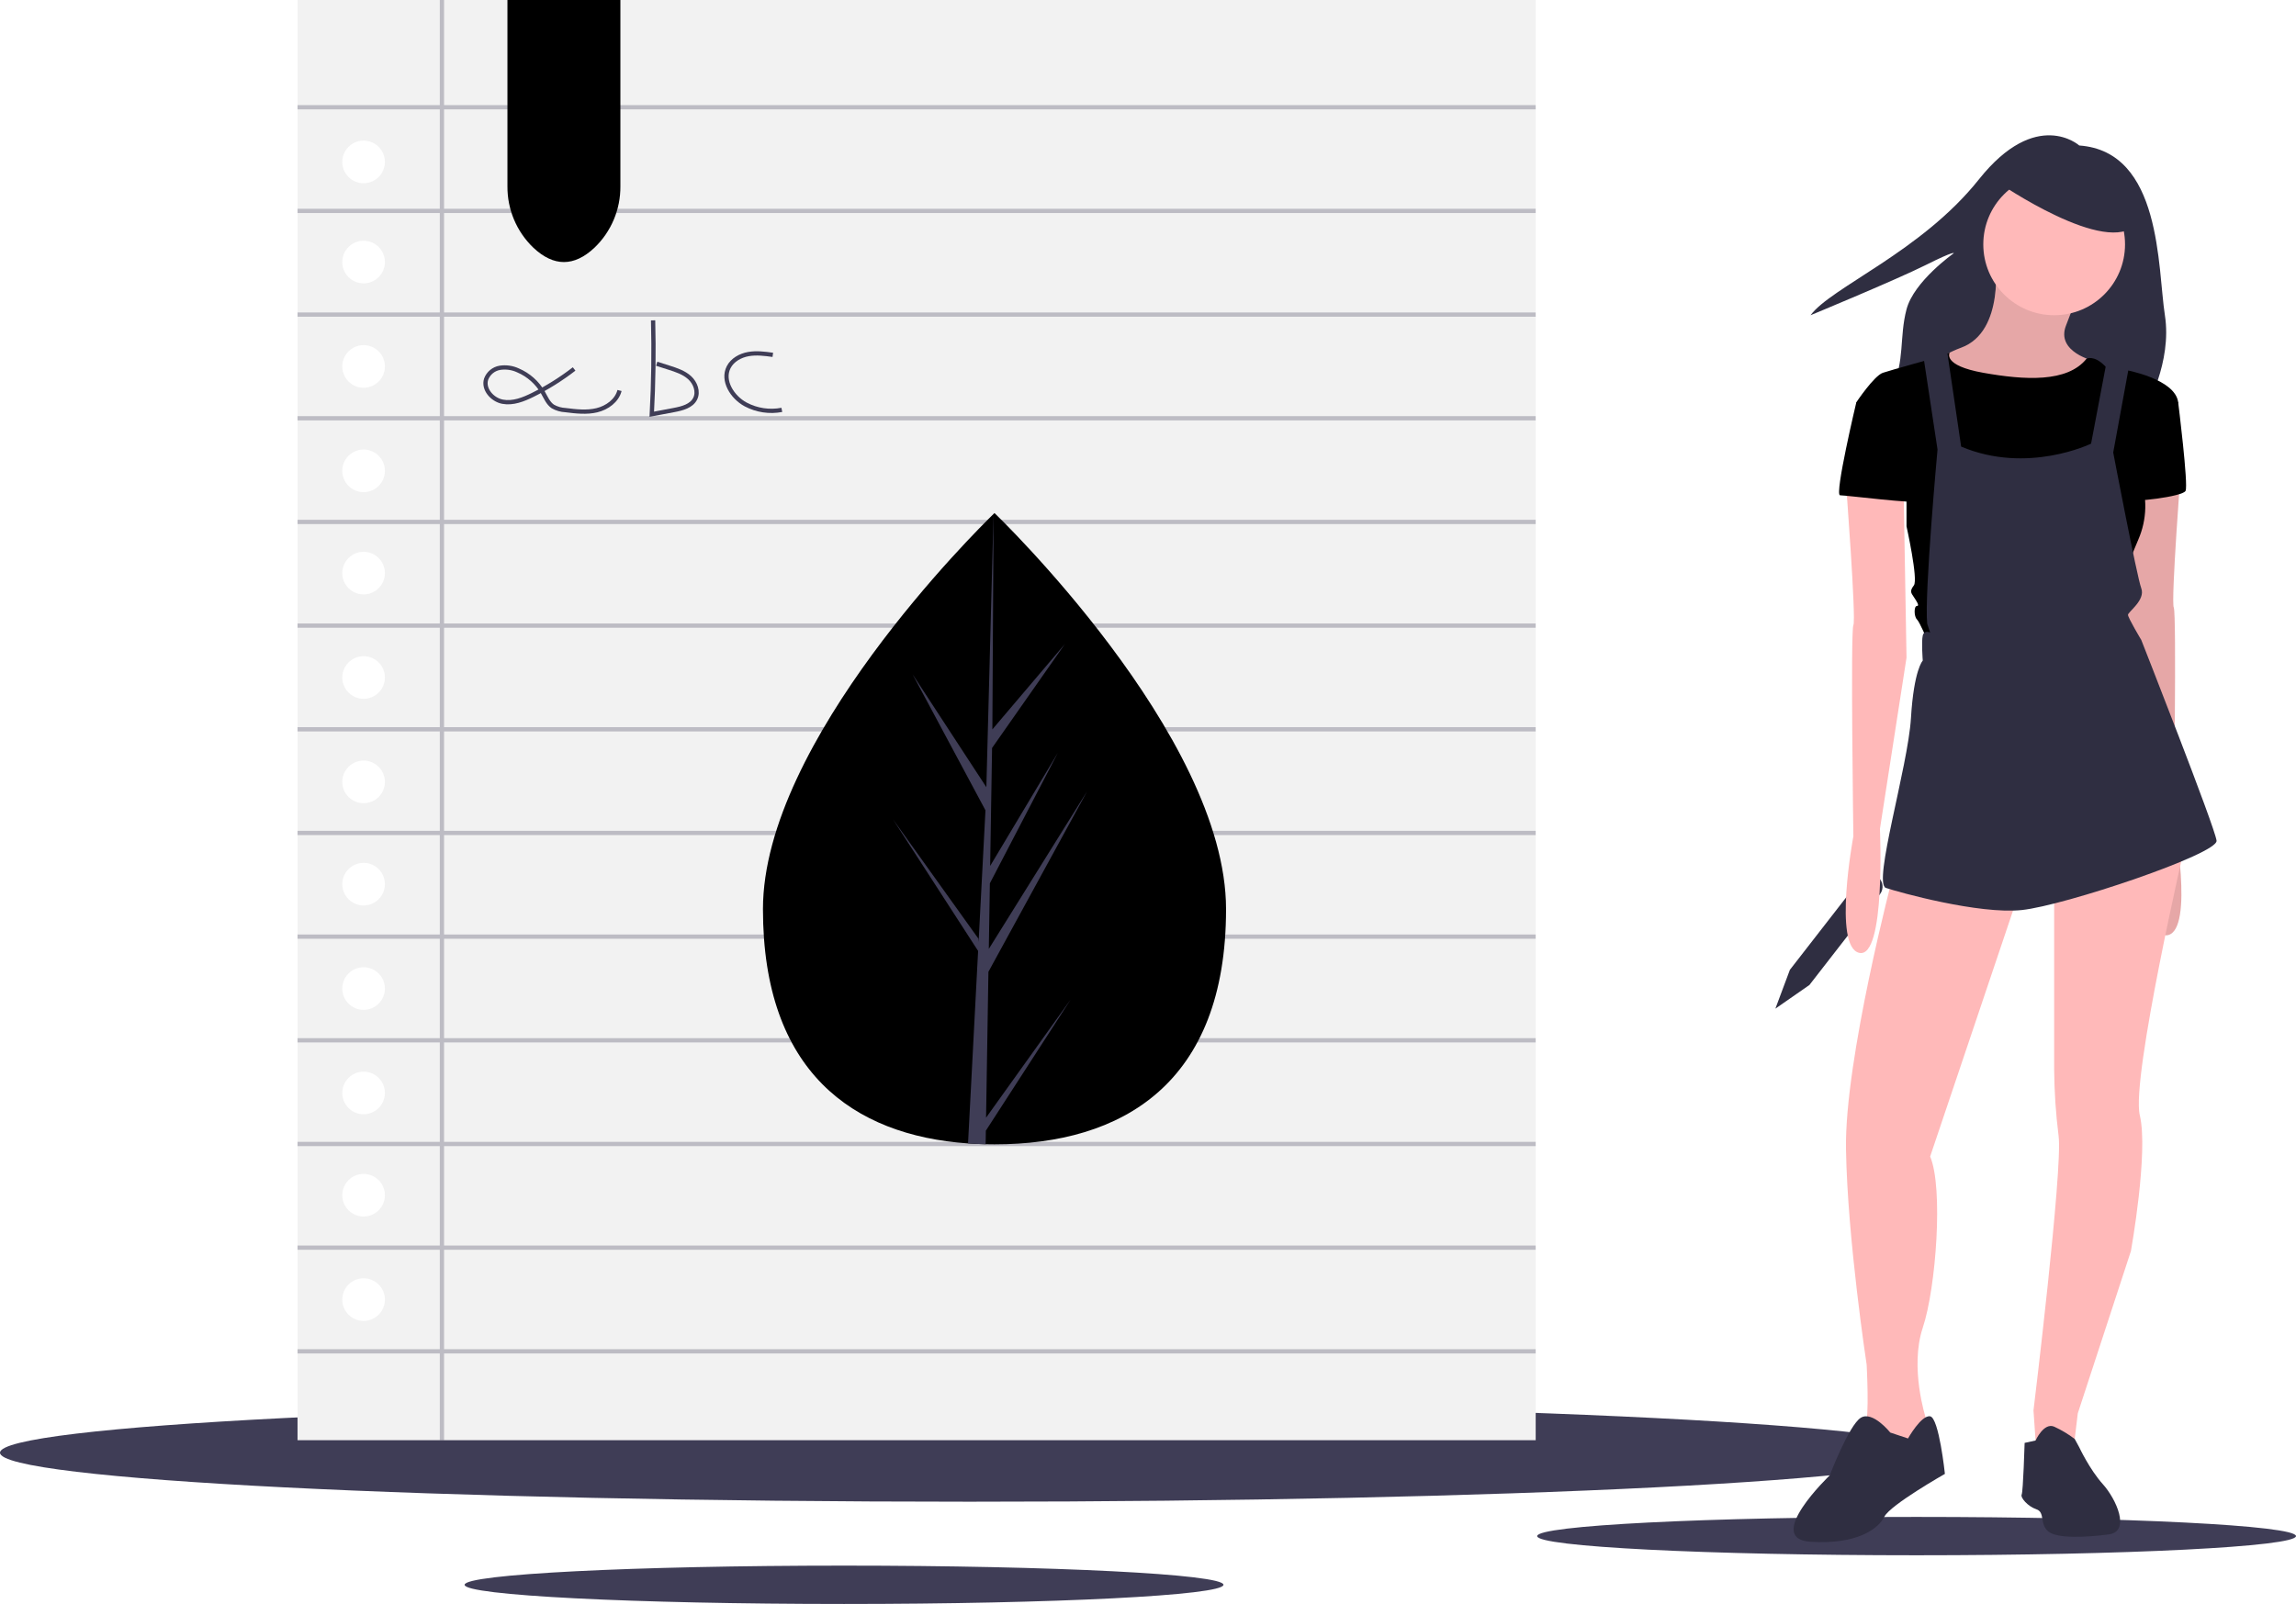
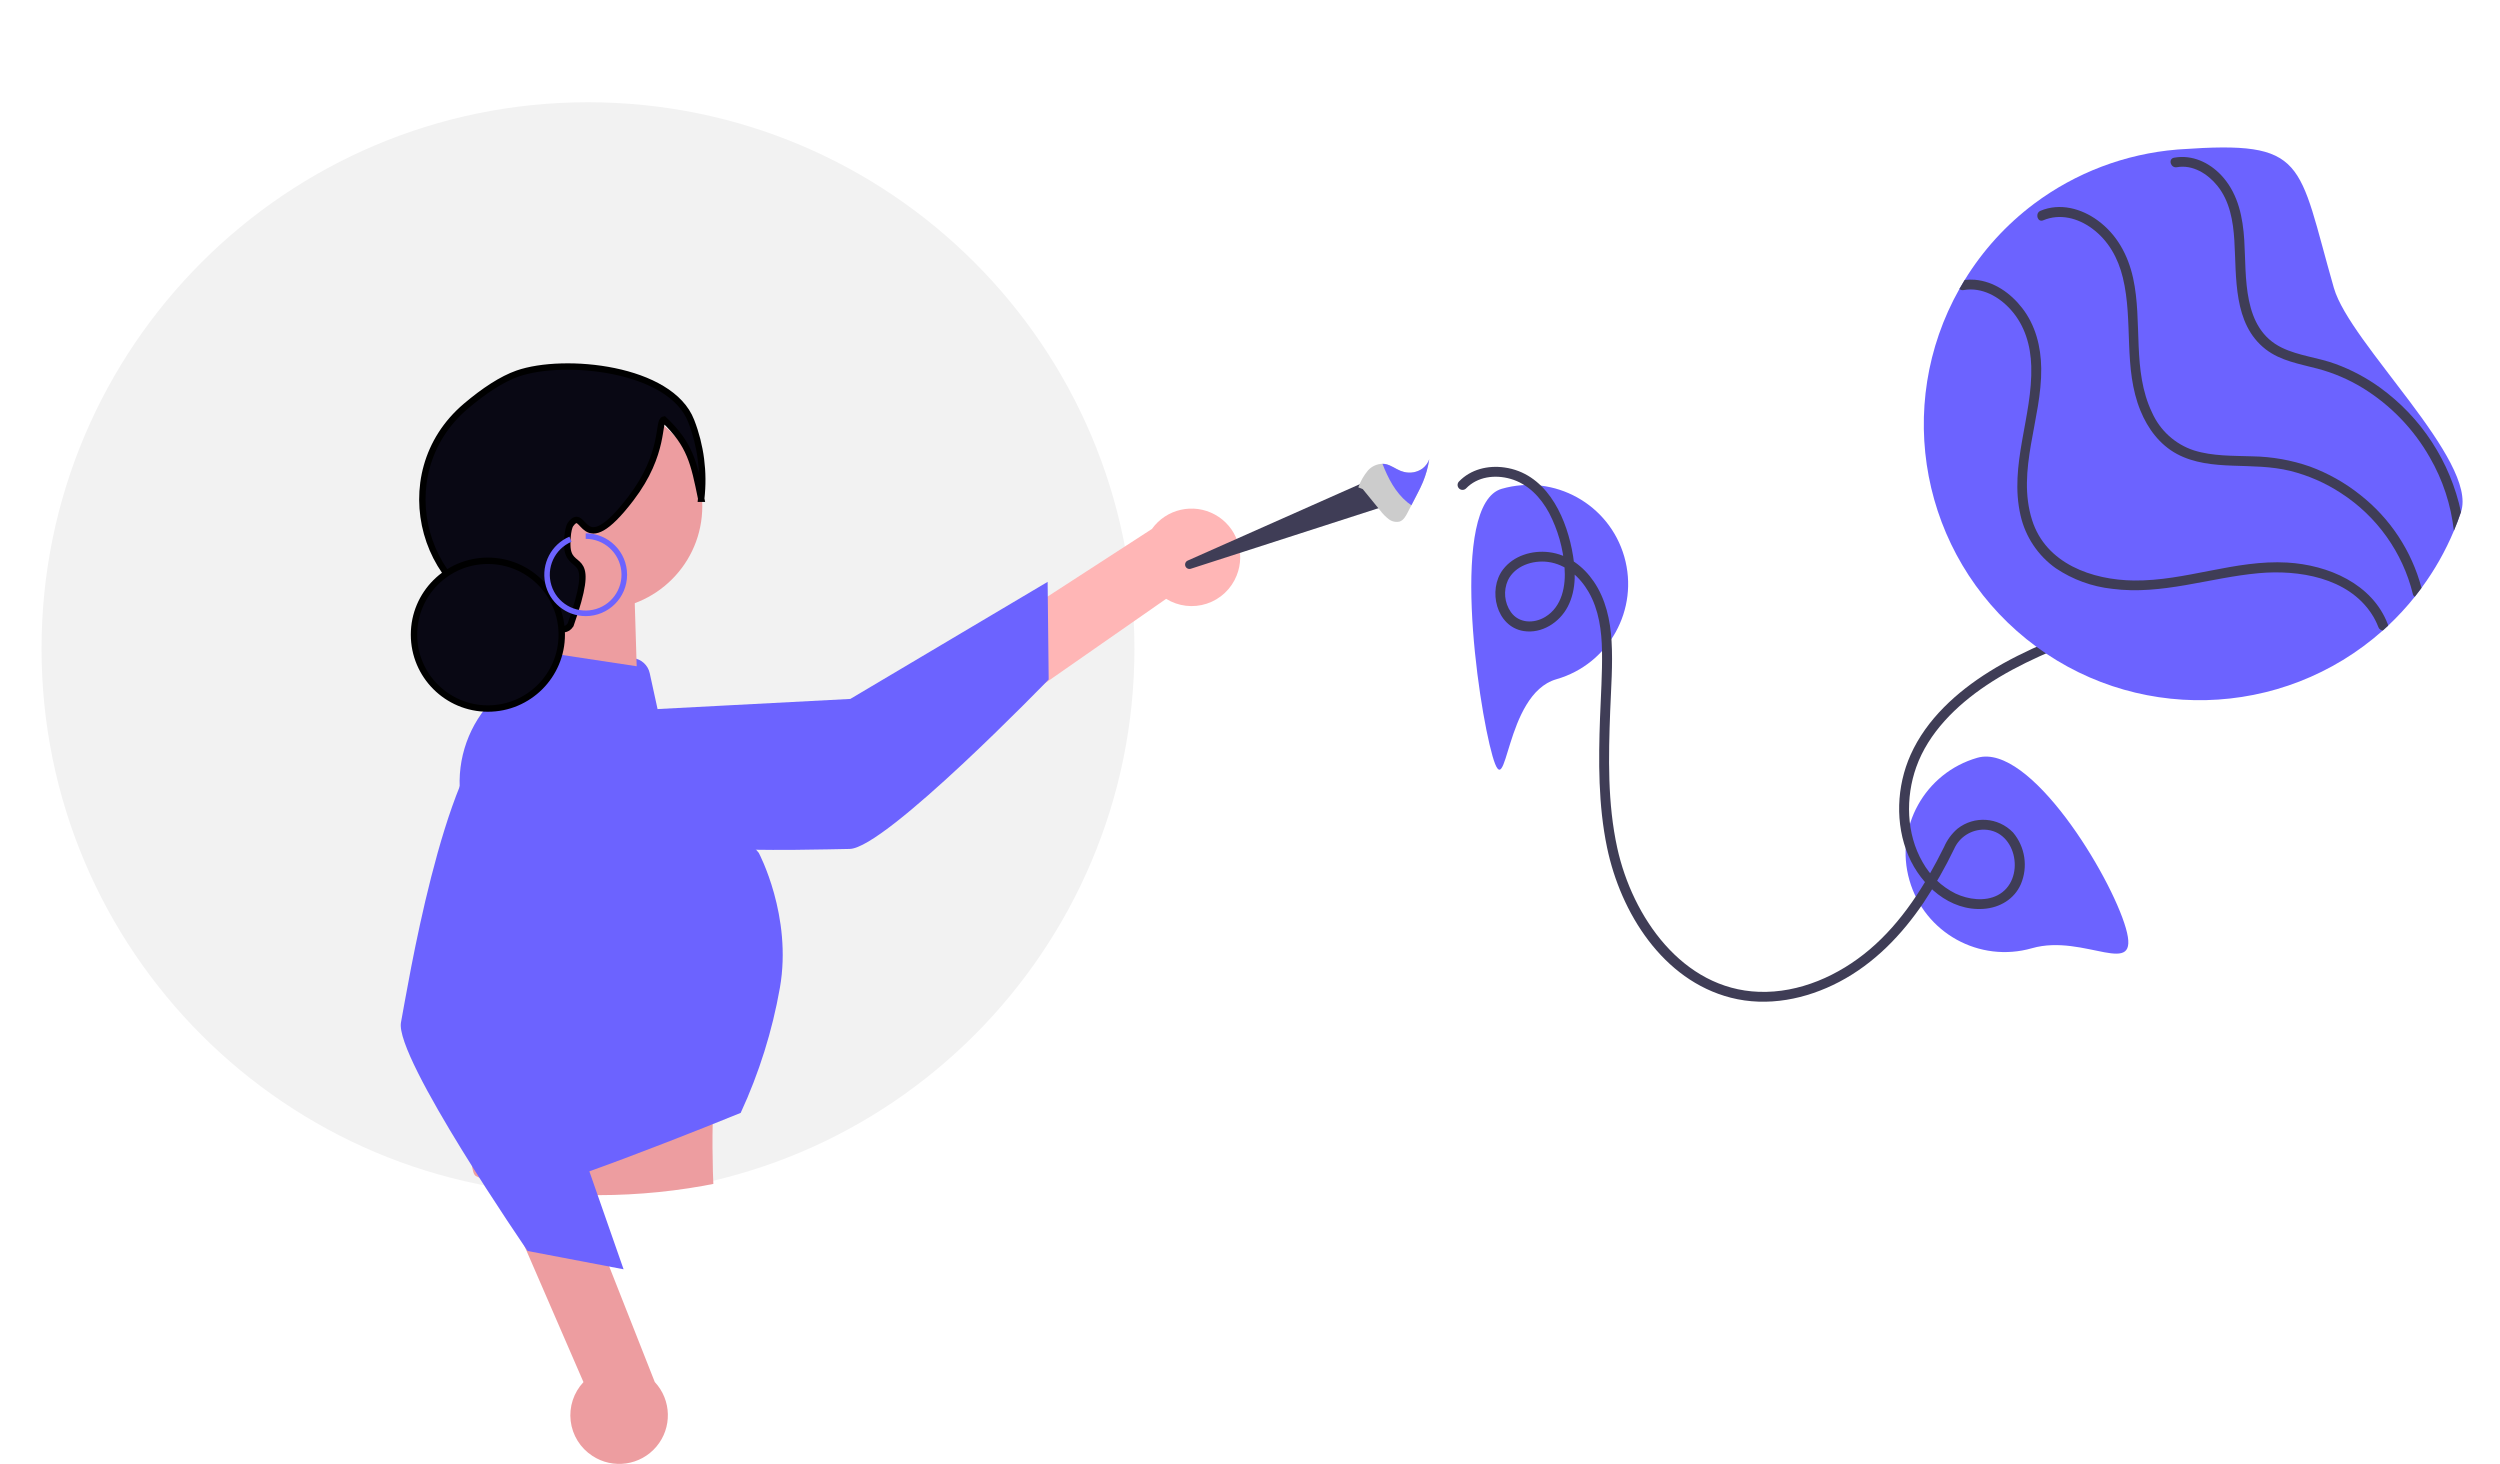
- <svg xmlns="http://www.w3.org/2000/svg" id="b0225cde-a2d2-4693-8ce5-502a1e8a6144" data-name="Layer 1" width="1077.382" height="752.861" viewBox="0 0 1077.382 752.861">
-   <ellipse cx="455" cy="681.861" rx="455" ry="23" fill="#3f3d56" />
-   <ellipse cx="899.338" cy="721" rx="178.043" ry="9" fill="#3f3d56" />
-   <ellipse cx="396.056" cy="743.861" rx="178.043" ry="9" fill="#3f3d56" />
-   <path d="M894.391,547.002l15.975-11.104,33.109-42.618a5.803,5.803,0,0,0-1.022-8.143h0a5.803,5.803,0,0,0-8.143,1.022l-33.109,42.618Z" transform="translate(-61.30906 -73.5693)" fill="#2f2e41" />
-   <path d="M1036.987,141.857s-20.091-18.013-47.11,15.934-69.279,50.574-78.978,63.737c0,0,40.182-16.627,54.038-23.555s13.163-5.542,13.163-5.542S959.395,205.594,955.931,218.757s-.693,24.248-6.928,37.411,119.16,9.006,119.16,9.006,12.47-21.477,9.006-43.646S1075.784,144.628,1036.987,141.857Z" transform="translate(-61.30906 -73.5693)" fill="#2f2e41" />
-   <path d="M997.498,195.202s4.85,33.947-15.934,41.567-13.163,18.013-13.163,18.013l31.176,15.241,33.254-10.392,11.085-16.627s-18.013-4.157-13.163-16.627,6.235-16.627,6.235-16.627Z" transform="translate(-61.30906 -73.5693)" fill="#ffb9b9" />
-   <path d="M997.498,195.202s4.85,33.947-15.934,41.567-13.163,18.013-13.163,18.013l31.176,15.241,33.254-10.392,11.085-16.627s-18.013-4.157-13.163-16.627,6.235-16.627,6.235-16.627Z" transform="translate(-61.30906 -73.5693)" opacity="0.1" />
-   <path d="M1084.79,292.193s-4.85,63.737-3.464,66.508,0,99.069,0,99.069,9.699,51.959-2.771,54.73-9.699-58.194-9.699-58.194l-12.47-80.364,1.386-79.671Z" transform="translate(-61.30906 -73.5693)" fill="#ffb9b9" />
-   <path d="M1084.79,292.193s-4.85,63.737-3.464,66.508,0,99.069,0,99.069,9.699,51.959-2.771,54.73-9.699-58.194-9.699-58.194l-12.47-80.364,1.386-79.671Z" transform="translate(-61.30906 -73.5693)" opacity="0.1" />
-   <path d="M949.696,484.096s-22.862,86.599-22.169,128.859,9.699,101.147,9.699,101.147,1.386,25.633-.693,28.404,10.392,14.549,10.392,14.549l13.163-7.621,4.85-5.542V739.043s-7.621-23.555-1.386-42.26,9.699-65.815,3.464-80.364l42.953-127.474Z" transform="translate(-61.30906 -73.5693)" fill="#ffb9b9" />
-   <path d="M948.31,745.971s-8.313-10.392-13.856-6.928-14.549,27.019-14.549,27.019-31.176,29.79-9.006,31.176,31.868-6.235,34.64-11.777,28.404-20.091,28.404-20.091-2.771-26.326-6.928-27.019-10.392,10.392-10.392,10.392Z" transform="translate(-61.30906 -73.5693)" fill="#2f2e41" />
-   <path d="M1025.21,489.638v85.906a265.616,265.616,0,0,0,2.078,31.176c2.078,15.241-11.777,128.859-11.777,128.859l1.386,20.091,17.32-1.386,2.078-17.32,24.94-76.207s8.313-46.417,4.157-63.737,21.477-128.166,21.477-128.166Z" transform="translate(-61.30906 -73.5693)" fill="#ffb9b9" />
-   <path d="M1011.354,750.82l5.131-1.115s3.875-8.584,8.725-6.505a52.3,52.3,0,0,1,9.643,5.778l2.134,3.921s4.85,10.392,11.085,17.32,13.163,22.169,2.771,23.555-24.248,2.078-28.404-1.386-1.386-9.006-5.542-10.392-7.621-5.542-6.928-6.928S1011.354,750.82,1011.354,750.82Z" transform="translate(-61.30906 -73.5693)" fill="#2f2e41" />
-   <circle cx="963.901" cy="114.705" r="33.254" fill="#ffb9b9" />
-   <path d="M967.015,242.312l9.151-3.195s-3.609,5.966,15.789,9.43,39.487,4.69,48.494-6.661c0,0,3.465-1.652,8.314,3.197s7.621,3.464,7.621,3.464l-3.464,18.013-6.928,33.254-9.006,24.94-25.633-5.542-27.712-20.091L973.25,272.102V247.161Z" transform="translate(-61.30906 -73.5693)" />
-   <path d="M1051.536,252.011l6.928-4.85s23.555,4.157,24.94,15.241l-18.013,34.64a39.437,39.437,0,0,1-.693,29.79c-6.928,15.934-6.235,19.398-6.235,19.398l-4.85,20.784-87.984,6.928s-3.464-8.313-4.85-9.699-1.386-6.235,0-6.235,0-2.078-1.386-4.157-2.078-2.771,0-5.542-3.464-27.712-3.464-27.712V293.578l-23.555-31.176s8.313-12.47,12.47-13.856,23.93-6.85,23.93-6.85l4.474,6.588,6.235,50.143,9.006,30.483,37.921-6.443,14.731-24.732,9.699-29.097Z" transform="translate(-61.30906 -73.5693)" />
-   <path d="M1077.862,258.246l5.542,4.157s4.85,38.796,3.464,41.567-25.633,5.542-26.326,4.157S1077.862,258.246,1077.862,258.246Z" transform="translate(-61.30906 -73.5693)" />
-   <path d="M927.526,300.506s4.85,63.737,3.464,66.508,0,99.069,0,99.069-9.699,51.959,2.771,54.73,9.699-58.194,9.699-58.194l12.47-80.364-1.386-79.671Z" transform="translate(-61.30906 -73.5693)" fill="#ffb9b9" />
-   <path d="M963.551,238.848l6.928,45.724s-6.235,67.894-4.85,81.749l1.386,4.157s-2.771-1.386-3.464,1.386,0,11.777,0,11.777-4.157,4.157-5.542,27.019-18.013,77.593-11.777,79.671,43.646,12.47,63.737,10.392,92.141-26.326,91.448-32.561-35.332-94.22-35.332-94.22-6.235-10.392-6.235-11.777,8.313-6.928,6.235-12.47-13.163-63.737-13.163-63.737l7.621-41.567-10.392-2.771-7.621,40.182s-29.79,14.549-60.966,1.386l-6.928-47.11Z" transform="translate(-61.30906 -73.5693)" fill="#2f2e41" />
-   <path d="M937.918,260.324l-5.542,2.078s-10.392,43.646-7.621,43.646,36.025,4.157,36.025,2.771-6.235-35.332-6.235-35.332Z" transform="translate(-61.30906 -73.5693)" />
-   <path d="M998.884,159.177s51.267,35.332,65.122,19.398-24.248-29.79-24.248-29.79l-31.868-3.464Z" transform="translate(-61.30906 -73.5693)" fill="#2f2e41" />
-   <path d="M200.922,73.569v676h581v-676Zm31,620a10,10,0,1,1,10-10A10,10,0,0,1,231.922,693.569Zm0-49a10,10,0,1,1,10-10A10,10,0,0,1,231.922,644.569Zm0-48a10,10,0,1,1,10-10A10,10,0,0,1,231.922,596.569Zm0-49a10,10,0,1,1,10-10A10,10,0,0,1,231.922,547.569Zm0-49a10,10,0,1,1,10-10A10,10,0,0,1,231.922,498.569Zm0-48a10,10,0,1,1,10-10A10,10,0,0,1,231.922,450.569Zm0-49a10,10,0,1,1,10-10A10,10,0,0,1,231.922,401.569Zm0-49a10,10,0,1,1,10-10A10,10,0,0,1,231.922,352.569Zm0-48a10,10,0,1,1,10-10A10,10,0,0,1,231.922,304.569Zm0-49a10,10,0,1,1,10-10A10,10,0,0,1,231.922,255.569Zm0-49a10,10,0,1,1,10-10A10,10,0,0,1,231.922,206.569Zm0-47a10,10,0,1,1,10-10A10,10,0,0,1,231.922,159.569Z" transform="translate(-61.30906 -73.5693)" fill="#f2f2f2" />
-   <polygon points="720.613 51.338 720.613 49.338 208.369 49.338 208.369 0 206.369 0 206.369 49.338 139.613 49.338 139.613 51.338 206.369 51.338 206.369 98 139.613 98 139.613 100 206.369 100 206.369 146.662 139.613 146.662 139.613 148.662 206.369 148.662 206.369 195.323 139.613 195.323 139.613 197.323 206.369 197.323 206.369 243.984 139.613 243.984 139.613 245.984 206.369 245.984 206.369 292.646 139.613 292.646 139.613 294.646 206.369 294.646 206.369 341.307 139.613 341.307 139.613 343.307 206.369 343.307 206.369 389.969 139.613 389.969 139.613 391.969 206.369 391.969 206.369 438.63 139.613 438.63 139.613 440.63 206.369 440.63 206.369 487.291 139.613 487.291 139.613 489.291 206.369 489.291 206.369 535.953 139.613 535.953 139.613 537.953 206.369 537.953 206.369 584.614 139.613 584.614 139.613 586.614 206.369 586.614 206.369 633.275 139.613 633.275 139.613 635.275 206.369 635.275 206.369 676 208.369 676 208.369 635.275 720.613 635.275 720.613 633.275 208.369 633.275 208.369 586.614 720.613 586.614 720.613 584.614 208.369 584.614 208.369 537.953 720.613 537.953 720.613 535.953 208.369 535.953 208.369 489.291 720.613 489.291 720.613 487.291 208.369 487.291 208.369 440.63 720.613 440.63 720.613 438.63 208.369 438.63 208.369 391.969 720.613 391.969 720.613 389.969 208.369 389.969 208.369 343.307 720.613 343.307 720.613 341.307 208.369 341.307 208.369 294.646 720.613 294.646 720.613 292.646 208.369 292.646 208.369 245.984 720.613 245.984 720.613 243.984 208.369 243.984 208.369 197.323 720.613 197.323 720.613 195.323 208.369 195.323 208.369 148.662 720.613 148.662 720.613 146.662 208.369 146.662 208.369 100 720.613 100 720.613 98 208.369 98 208.369 51.338 720.613 51.338" fill="#3f3d56" opacity="0.3" />
-   <path d="M330.708,246.748A115.522,115.522,0,0,1,311.33,258.894c-4.424,2.195-9.332,4.15-14.184,3.229s-9.209-5.879-7.727-10.59a8.373,8.373,0,0,1,6.45-5.326,14.822,14.822,0,0,1,8.56,1.235,24.614,24.614,0,0,1,11.618,10.309c1.356,2.361,2.418,5.068,4.669,6.599a13.266,13.266,0,0,0,5.929,1.716c4.904.613,9.936,1.22,14.74.061s9.407-4.483,10.632-9.271" transform="translate(-61.30906 -73.5693)" fill="none" stroke="#3f3d56" stroke-miterlimit="10" stroke-width="2" />
-   <path d="M367.772,223.933q.57,22.031-.616,44.061l10.422-1.969c3.842-.726,8.212-1.835,9.948-5.338,1.619-3.266.078-7.389-2.616-9.843s-6.285-3.626-9.759-4.731l-5.69-1.811" transform="translate(-61.30906 -73.5693)" fill="none" stroke="#3f3d56" stroke-miterlimit="10" stroke-width="2" />
-   <path d="M423.946,240.125c-3.805-.527-7.687-1.032-11.469-.354s-7.512,2.736-9.255,6.16c-3.22,6.323,1.713,14.109,7.965,17.465a25.77,25.77,0,0,0,16.99,2.558" transform="translate(-61.30906 -73.5693)" fill="none" stroke="#3f3d56" stroke-miterlimit="10" stroke-width="2" />
-   <path d="M340.276,189.821q-14.354,13.497-28.708,0a39.492,39.492,0,0,1-12.146-28.835V73.569h53v87.417A39.492,39.492,0,0,1,340.276,189.821Z" transform="translate(-61.30906 -73.5693)" />
-   <path d="M636.622,500.299c0,81.83-48.64,110.4-108.65,110.4-1.39,0-2.78-.02-4.16-.05-2.78-.06-5.54-.19-8.26-.38-54.16-3.83-96.23-33.87-96.23-109.97,0-78.74,100.62-178.11,108.2-185.48a.01.01,0,0,1,.01-.01c.29-.29.44-.43.44-.43S636.622,418.479,636.622,500.299Z" transform="translate(-61.30906 -73.5693)" />
-   <path d="M524.012,598.179l39.74-55.52-39.84,61.62-.1,6.37c-2.78-.06-5.54-.19-8.26-.38l4.28-81.86-.03-.64.07-.11.41-7.74-39.94-61.77,40.06,55.97.1,1.64,3.23-61.85-34.19-63.83,34.61,52.98,3.37-128.24.01-.44v.43l-.56,101.12,34.04-40.09-34.18,48.8-.9,55.38,31.79-53.15-31.92,61.3-.5,30.79,46.13-73.98-46.31,84.72Z" transform="translate(-61.30906 -73.5693)" fill="#3f3d56" />
+ <svg xmlns="http://www.w3.org/2000/svg" width="782.325" height="458.099" viewBox="0 0 782.325 458.099" role="img" artist="Katerina Limpitsouni" source="https://undraw.co/">
+   <defs>
+     <clipPath id="a-94">
+       <circle cx="187" cy="187" r="187" fill="none" stroke="#707070" stroke-width="1" />
+     </clipPath>
+   </defs>
+   <g transform="translate(-495 -183)">
+     <g transform="translate(495 183)">
+       <circle cx="171" cy="171" r="171" transform="translate(13 32)" fill="#f2f2f2" />
+       <g clip-path="url(#a-94)">
+         <path d="M376.187,378.585l1.094,20.794s-3.23,18.419-.573,22.394c2.637,3.955,75.041,9.838,75.041,9.838s-2.273-31.011,1.825-53.443Z" transform="translate(-228.161 -54.095)" fill="#ed9da0" />
+       </g>
+       <path d="M597.724,242.764a15.152,15.152,0,0,1-22.061,7.286L475.375,319.915l-2.769-27.842,98.607-63.887a15.233,15.233,0,0,1,26.511,14.578Z" transform="translate(-210.742 -62.656)" fill="#ffb6b6" />
+       <path d="M382.054,284.838s-10.859,16.046,6.181,30.245,86.108,11.375,97.255,11.253,62.286-53.024,62.286-53.024l-.332-30.554L485.7,279.395Z" transform="translate(-219.611 -60.679)" fill="#6c63ff" />
+       <circle cx="32.359" cy="32.359" r="32.359" transform="translate(155.052 126.039)" fill="#ed9da0" />
+       <path d="M389.363,261.362l29.67,3.491a6.054,6.054,0,0,1,5.207,4.72l4.718,21.6,29.414,34.638s10.563,19.8,6.6,42.249a158.985,158.985,0,0,1-12.268,39.123s-72.333,29.584-74.976,25.627-3.5-21.952-3.5-21.952l-9.305-103.542a37.148,37.148,0,0,1,10.676-29.85c2.348-2.309,4.665-3.927,6.551-3.927C386.415,273.388,385.869,263.8,389.363,261.362Z" transform="translate(-220.924 -58.922)" fill="#6c63ff" />
+       <path d="M407.131,504.322a15.152,15.152,0,0,1-2.773-23.067L355.735,369.117l27.839,2.8,43.1,109.306a15.233,15.233,0,0,1-19.539,23.1Z" transform="translate(-221.775 -48.749)" fill="#ed9da0" />
+       <path d="M409.153,284.107s-13.578-13.822-30.871.07-28.2,82.15-30.288,93.1,39.641,71.552,39.641,71.552l30.014,5.722-23.684-67.776Z" transform="translate(-222.512 -57.354)" fill="#6c63ff" />
+       <path d="M0,18.7l.317-2.521L7.6,0,31.681,7.192l-4.432,22.3Z" transform="translate(166.055 185.884) rotate(-13)" fill="#ed9da0" />
+       <path d="M483.752,41.368c-2.283-11.165-3.377-16.885-11.677-24.783-1.969.279.517,10.488-10.333,24.71-15.777,20.674-14.2,1.718-18.87,8.087-1.013,1.383-1.232,6.37-.9,8.087,1.315,6.781,9.093.16.9,23.363-1.22,1.8-2.658,1.366-4.493,1.343-.142,0,.788-.179-2.7-.9-1.663-.343-3.991-.749-6.781-1.219-32.415-5.461-43.862-46.362-18.807-67.642,5.7-4.841,11.3-8.51,16.153-10.211,14.634-5.116,47.966-1.79,54.363,14.831a50.9,50.9,0,0,1,3.136,24.334Z" transform="translate(-264.317 114.702)" fill="#090814" stroke="#000" stroke-width="2" />
+       <circle cx="23.119" cy="23.119" r="23.119" transform="translate(129.553 175.487)" fill="#090814" stroke="#000" stroke-width="2" />
+       <path d="M566.782,232.267a12.955,12.955,0,0,0,0-25.911v1.729a11.217,11.217,0,1,1-4.416.9l-.681-1.589a12.957,12.957,0,0,0,5.1,24.869Z" transform="translate(-383.501 -39.462)" fill="#6c63ff" />
+     </g>
+     <g transform="translate(927.582 299.373) rotate(-16)">
+       <path d="M60.966,64.066C60.966,81.187,48.12,62,31,62A31,31,0,0,1,31,0C48.12,0,60.966,46.945,60.966,64.066Z" transform="translate(114.699 167.399)" fill="#6c63ff" />
+       <path d="M56.833,31a31,31,0,0,1-31,31C8.712,62,0,96.687,0,79.566S8.712,0,25.833,0a31,31,0,0,1,31,31Z" transform="translate(0 45.466)" fill="#6c63ff" />
+       <path d="M2.288,4.649c4.474-2.61,9.953-1.712,14.2.932C21.325,8.588,24,13.768,25.179,19.2a43.908,43.908,0,0,1-.059,17.7c-1.153,5.626-4.1,11.6-10.095,13.219-3.992,1.076-8.453-.311-9.908-4.43a10.164,10.164,0,0,1,1.844-9.8c3.36-3.781,9.218-3.976,13.617-2.089,5.174,2.219,8.328,7.228,9.657,12.529,1.58,6.3.585,12.84-1.078,19.018-1.807,6.715-4.2,13.279-6.352,19.888-4.2,12.889-8.058,26.022-9.062,39.605-1.533,20.75,5.3,44.692,24.263,55.822,10.238,6.008,22.557,6.966,34.018,4.594,12.086-2.5,22.881-8.745,32.254-16.622A142.1,142.1,0,0,0,118,155.205,10.148,10.148,0,0,1,128.834,152c9.86,3.133,8.043,18.918-1.712,20.855-4.433.88-9.238-1.253-12.519-4.132a24.06,24.06,0,0,1-7.208-12.3c-2.481-9.954.416-20.911,6.3-29.135,6.651-9.29,17.416-15.075,28.068-18.515,12.128-3.917,24.83-5.071,37.443-6.349,12.907-1.307,25.951-2.832,38.138-7.528a95.419,95.419,0,0,0,26.958-16A99.669,99.669,0,0,0,277.1,26.468a91.3,91.3,0,0,0,2.3-15.092c.136-1.991-2.964-1.983-3.1,0-1.518,22.172-11.791,43.262-27.33,59.006a94.524,94.524,0,0,1-26.808,19.105c-12.029,5.684-25.107,7.918-38.237,9.342-13.411,1.454-26.991,2.312-40.019,6.049-11.518,3.3-23,8.907-30.849,18.223-6.918,8.214-10.709,19.483-9.359,30.218,1.256,9.988,7.625,20.272,18.089,22.443,4.91,1.019,9.992-.278,13.268-4.223a15.634,15.634,0,0,0,2.112-16.226,12.97,12.97,0,0,0-16.384-5.929,15.786,15.786,0,0,0-5.622,4.343c-8.944,9.807-19.1,18.96-31.317,24.457-11.4,5.127-24.824,7.055-36.879,3.132C24.14,173.892,15.4,147.8,16.774,125.874c.9-14.349,5.211-28.208,9.668-41.786,2.276-6.933,4.867-13.848,6.465-20.978,1.431-6.384,1.868-13.148-.216-19.444-1.819-5.5-5.484-10.388-10.911-12.691-4.93-2.092-10.971-2.043-15.378,1.256C.029,37-.554,48.827,7.315,52.5c5.222,2.436,11.512.54,15.363-3.505C27,44.457,28.4,38.066,28.888,32.017c.919-11.43-1.6-25.217-13.227-30.374C10.871-.483,5.342-.722.724,1.972A1.551,1.551,0,0,0,2.288,4.649Z" transform="translate(12.818 37.641)" fill="#3f3d56" />
+       <path d="M138.467,56.833c0,18.156,28.5,64.449,18.91,78.347q-1.782,2.6-3.772,5.063a85.35,85.35,0,0,1-14.653,14.374c-.92.723-1.85,1.416-2.79,2.087a87,87,0,0,1-10.488,6.376c-.661.331-1.333.661-2,.992A86.289,86.289,0,0,1,25.731,24.831c.765-.765,1.55-1.509,2.356-2.242A85.937,85.937,0,0,1,55.522,5.652c.01,0,.01-.01.021-.01a86.625,86.625,0,0,1,47.647-3.978h.021c.351.072.7.145,1.054.227C143.293,10.147,138.467,15.345,138.467,56.833Z" transform="translate(154.998 0)" fill="#6c63ff" />
+       <path d="M101.136,140.1a1.632,1.632,0,0,1-.01.393c-.661.331-1.333.661-2,.992a1.55,1.55,0,0,1-1.085-1.385,21.181,21.181,0,0,0-.9-4.6c-4.03-12.979-18.166-19.613-30.5-21.958-15.1-2.883-30.979-1.684-45.342-7.915A39.151,39.151,0,0,1,6.09,94.57,27.82,27.82,0,0,1,.045,75.609c.847-16.11,12.2-28.716,16.089-43.916,1.6-6.262,1.6-12.793-1.25-18.7C12.466,7.967,8.126,3.555,2.339,2.935a1.5,1.5,0,0,1-1.157-.692C1.947,1.478,2.732.734,3.538,0A15.066,15.066,0,0,1,6.607.8c5.663,2.17,9.6,7.078,11.811,12.586,2.552,6.376,2.315,13.237.537,19.778C14.812,48.411,2.639,61.648,3.114,78.089c.413,14.25,12.855,23.136,25.4,26.9,15.521,4.65,32.333,2.449,47.688,7.833C88.281,117.055,100.01,126.531,101.136,140.1Z" transform="translate(179.547 22.588)" fill="#3f3d56" />
+       <path d="M83.544,146.412c-.92.723-1.85,1.416-2.79,2.087a1.289,1.289,0,0,1-.341-1.013,52.457,52.457,0,0,0-12.886-36.507,51.829,51.829,0,0,0-13.392-11.1c-5.291-3.028-11.1-4.65-16.854-6.531-5.663-1.85-11.418-4.092-15.748-8.318-4.412-4.309-6.582-10.147-7.244-16.182-1.56-14.3,5.6-27.445,6.179-41.529.258-6.283-1.126-12.39-5.022-17.443C12.08,5.517,7.109,2.541,1.478,3.2-.382,3.43-.475.7,1.137.175A1.654,1.654,0,0,1,1.478.1C8.029-.662,13.971,2.934,17.866,7.977c4.536,5.859,6.107,13,5.652,20.3-.889,14.136-8.329,27.724-5.911,42.087a21.776,21.776,0,0,0,9.331,15.045c5.187,3.42,11.315,4.96,17.164,6.861a57.456,57.456,0,0,1,16.337,8A56.721,56.721,0,0,1,73.108,113.1a54.952,54.952,0,0,1,10.437,33.315Z" transform="translate(210.406 8.205)" fill="#3f3d56" />
+       <path d="M57.222,131.325q-1.782,2.6-3.772,5.063a58.639,58.639,0,0,0-.9-24.159,60.865,60.865,0,0,0-14.2-26.691A53.323,53.323,0,0,0,26.532,75.9c-5.012-3-10.488-5.528-14.033-10.364-7.688-10.5-2.5-24.2-.021-35.484,1.3-5.89,2-12.162-.4-17.866C10.205,7.76,6.506,3.616,1.484,3.11-.49,2.913-.5-.2,1.484.01Q2.042.072,2.6.165c5.487.992,9.713,5.084,12.007,10.127,2.976,6.582,2.387,13.692.868,20.584-2.5,11.336-8.3,26.35,2.067,35.608,4.371,3.906,10.044,6.066,14.756,9.527a57.619,57.619,0,0,1,11.243,10.84,64.672,64.672,0,0,1,13.681,44.474Z" transform="translate(255.153 3.855)" fill="#3f3d56" />
+     </g>
+     <path d="M16.581,63.922.046,1.723A1.37,1.37,0,0,1,2.65.881L24.9,59.013Z" transform="translate(865.93 361.114) rotate(-93)" fill="#3f3d56" />
+     <path d="M19.036,22.639a31.259,31.259,0,0,1-6.978-2.34c-1.13-.54-2.223-1.148-3.292-1.777-.38-.212-.759-.439-1.132-.657-.89-.52-1.78-1.039-2.676-1.567-.759-.439-1.525-.886-2.276-1.331-1.111-.648-2.305-1.4-2.627-2.65a4.049,4.049,0,0,1,.95-3.334A13.631,13.631,0,0,1,3.8,6.505Q7.3,3.934,10.807,1.37L11.432,0a17.68,17.68,0,0,1,5.153,3.332A6.307,6.307,0,0,1,18.4,7.941a5.314,5.314,0,0,1-.184,1.112c-.452,1.589-1.634,2.941-2.335,4.464a8.609,8.609,0,0,0-.368.98,7,7,0,0,0,.773,5.911A6.469,6.469,0,0,0,19.036,22.639Z" transform="translate(920.646 346.922) rotate(-93)" fill="#ccc" />
+     <path d="M14.078,14.7A31.259,31.259,0,0,1,7.1,12.358c-1.13-.54-2.223-1.148-3.292-1.777-.38-.212-.759-.439-1.132-.657C1.786,9.4.9,8.885,0,8.357a15.088,15.088,0,0,1,1-1.21C4.316,3.543,8.84,1.51,13.437,0a5.313,5.313,0,0,1-.184,1.112C12.8,2.7,11.619,4.052,10.918,5.576a8.609,8.609,0,0,0-.368.98,7,7,0,0,0,.773,5.911A6.469,6.469,0,0,0,14.078,14.7Z" transform="translate(928.318 341.555) rotate(-93)" fill="#6c63ff" />
+   </g>
</svg>
